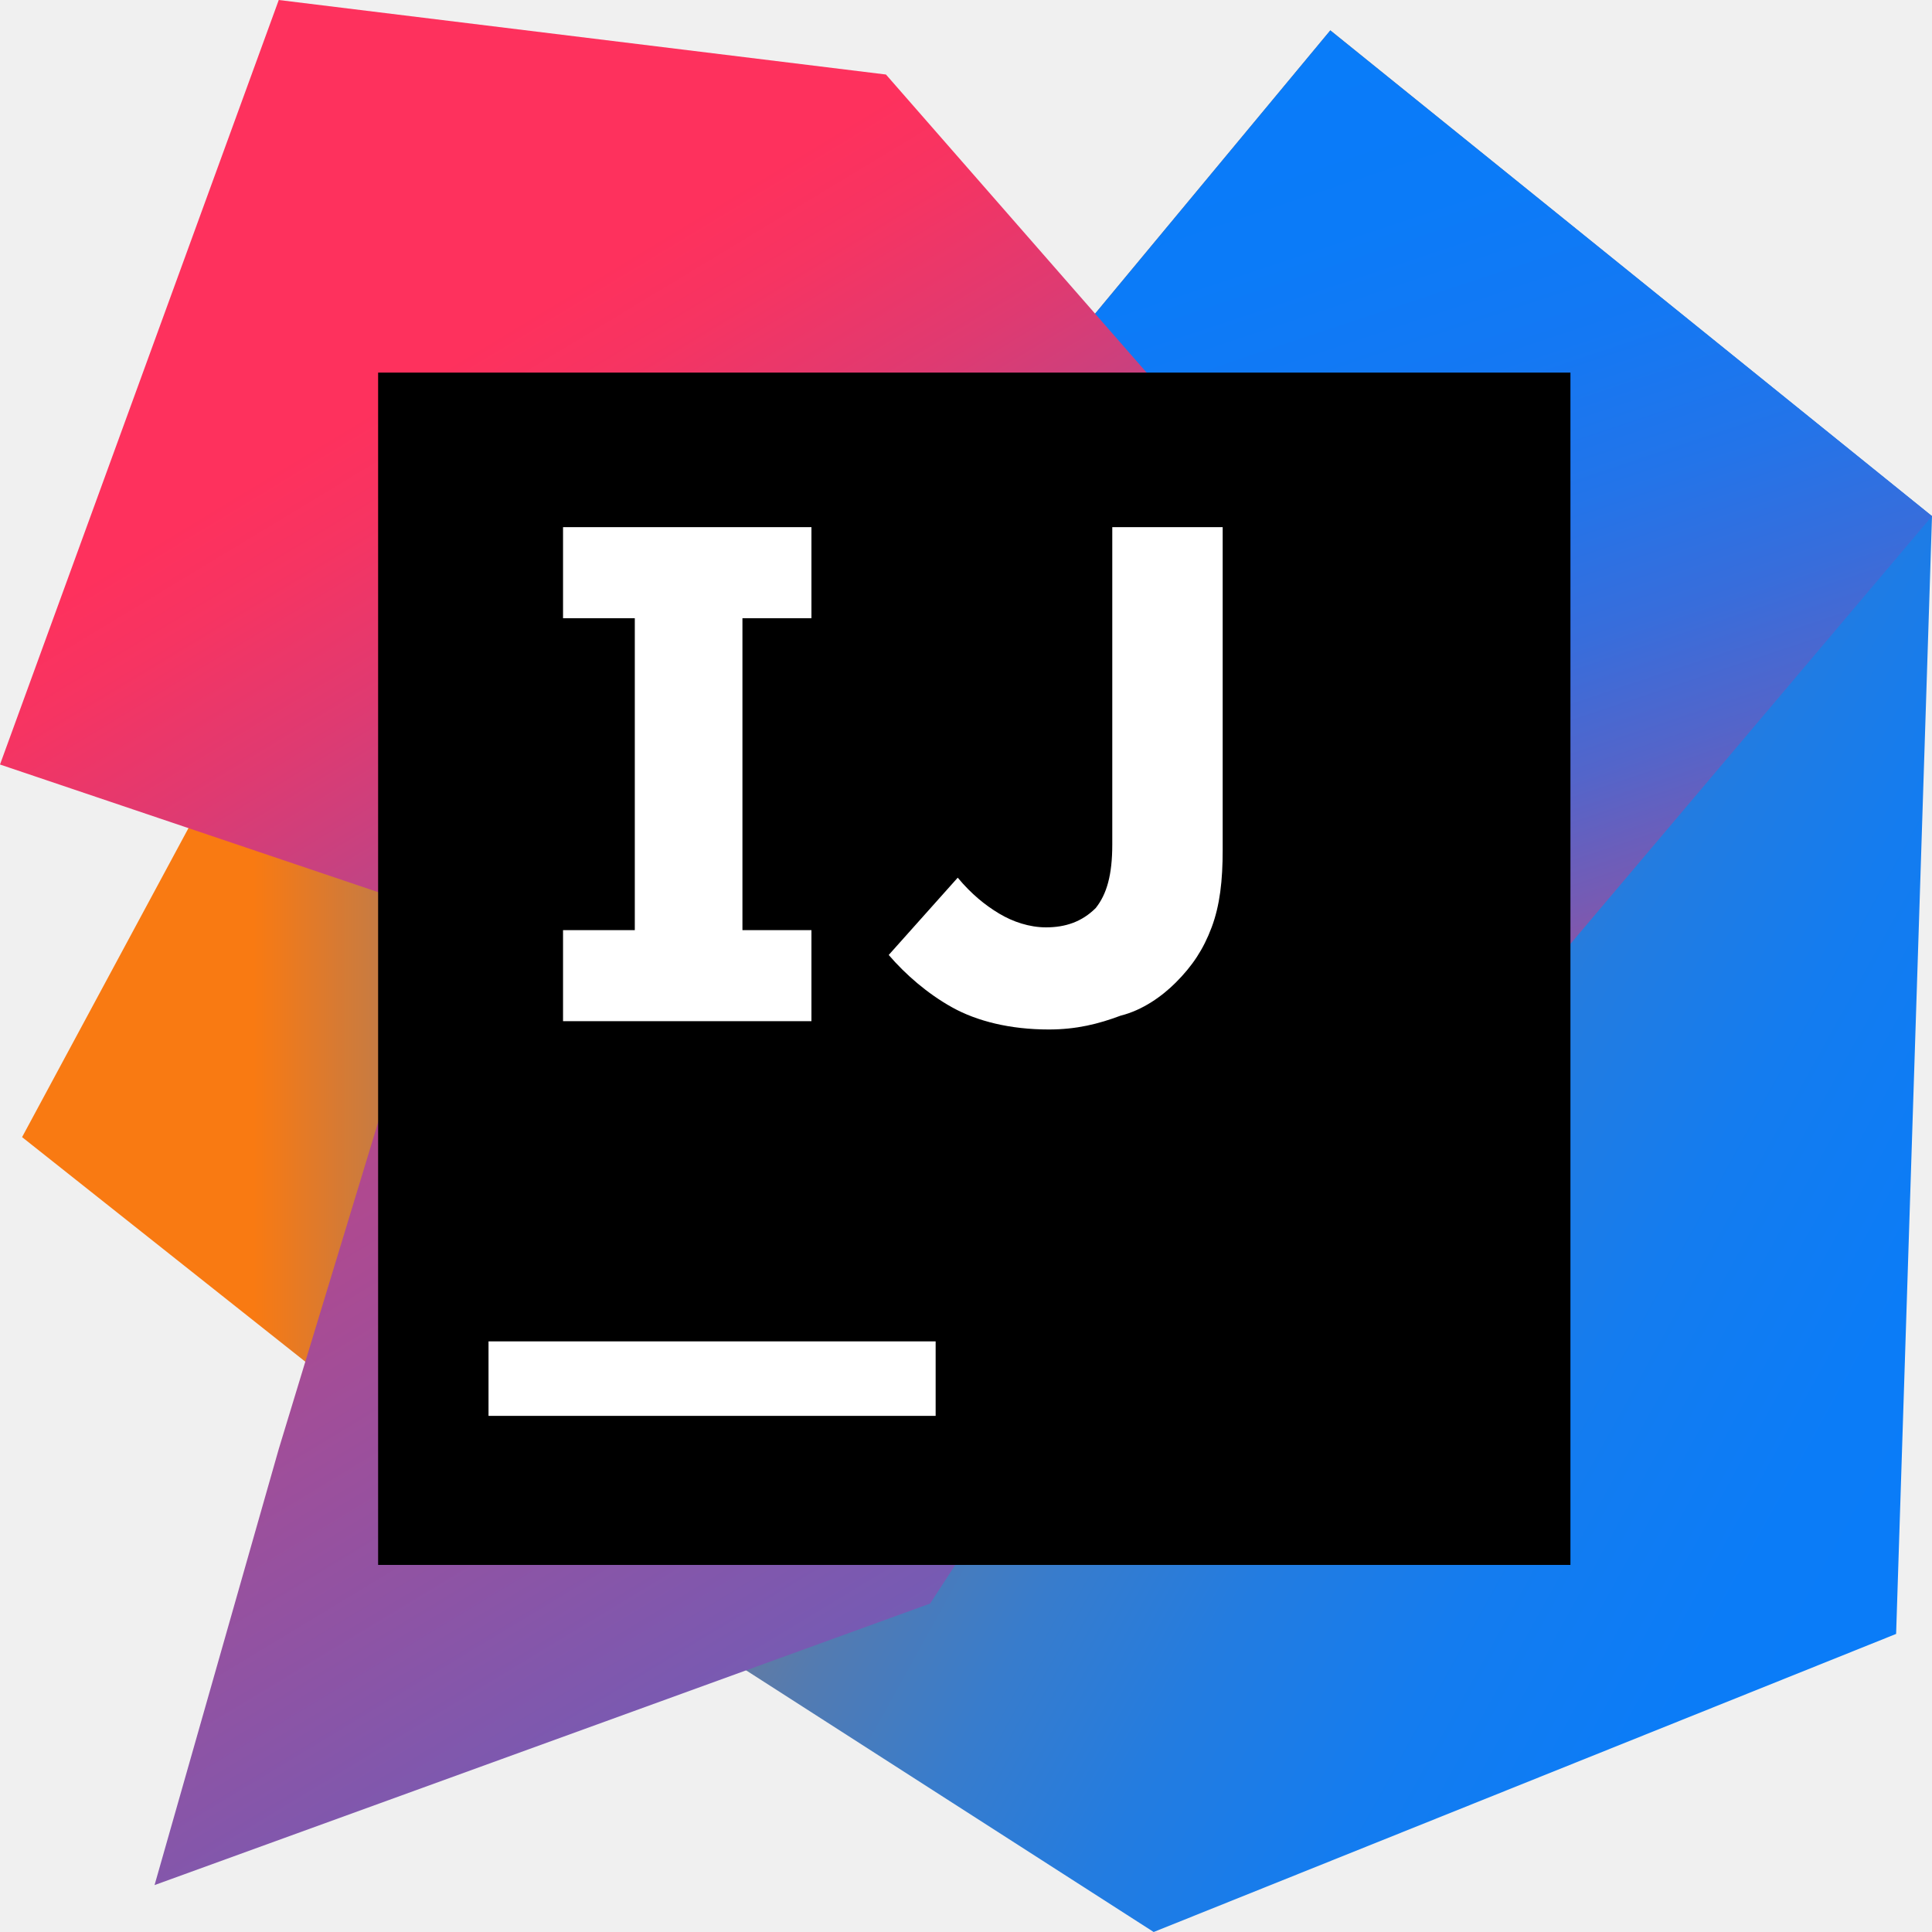
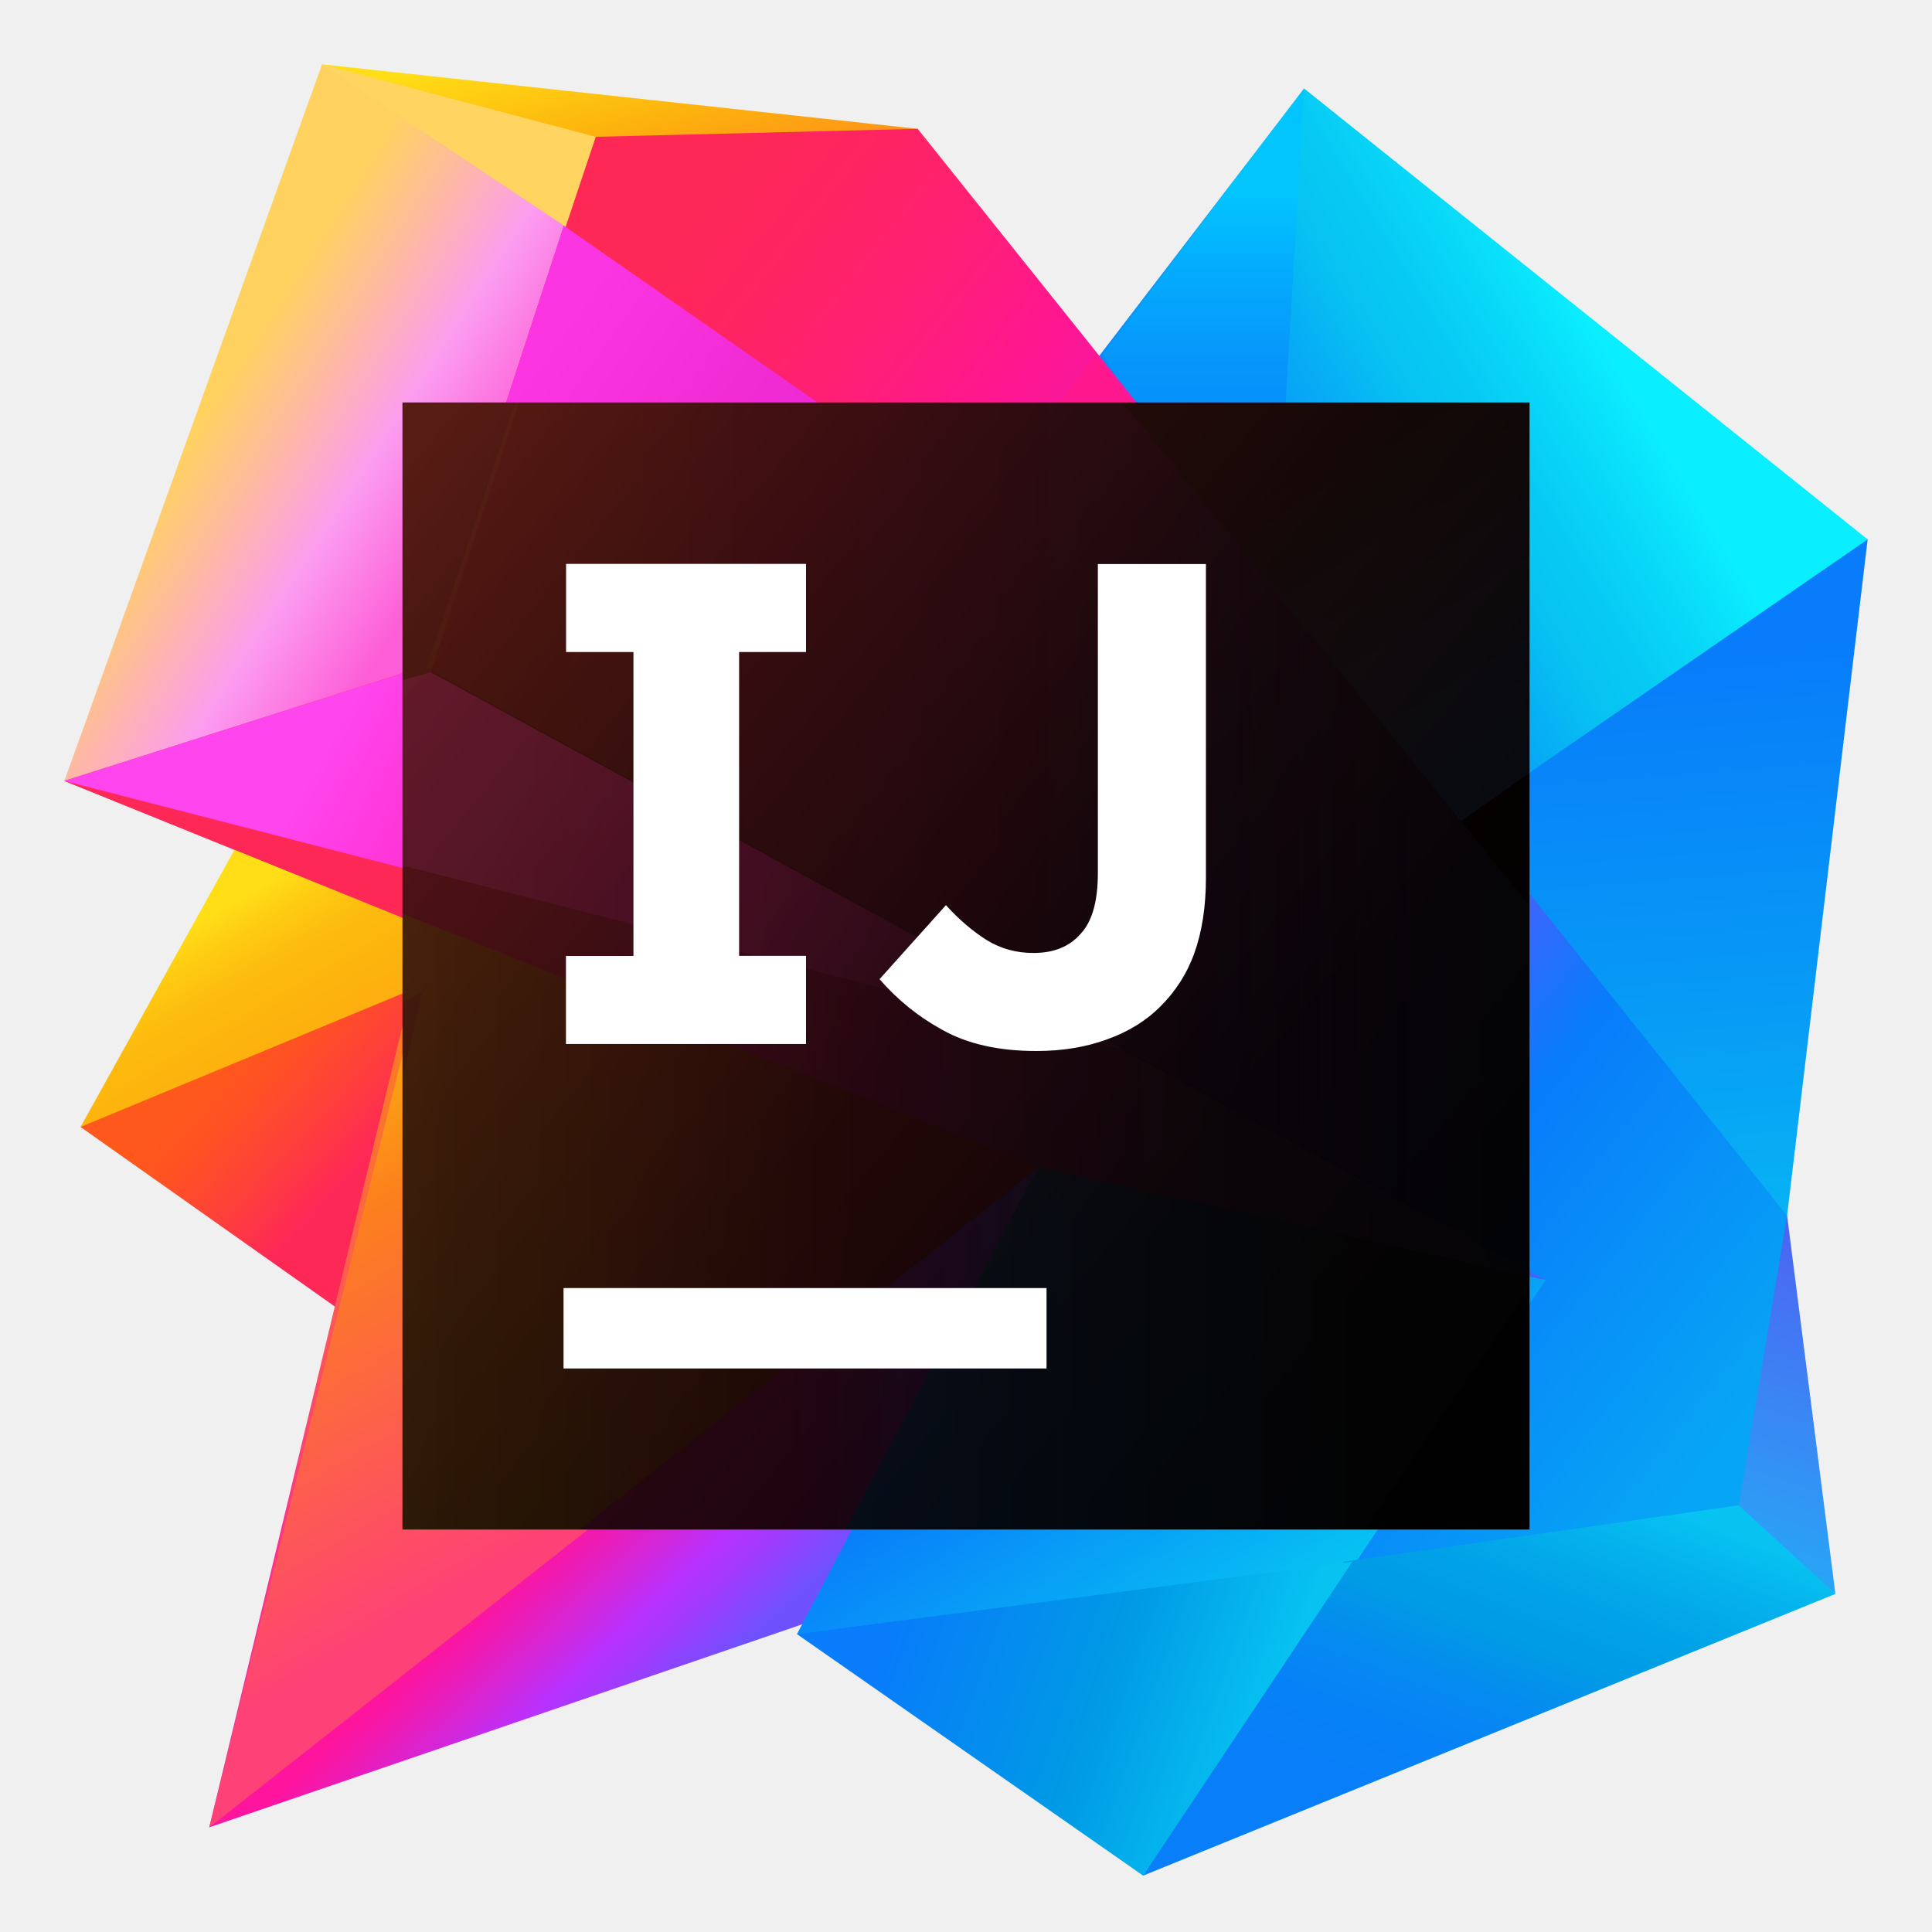
- <svg xmlns="http://www.w3.org/2000/svg" width="70" height="70" style="enable-background:new 0 0 70 70" xml:space="preserve">
-   <linearGradient id="a" gradientUnits="userSpaceOnUse" x1=".79" y1="40.089" x2="33.317" y2="40.089">
-     <stop offset=".258" style="stop-color:#f97a12" />
-     <stop offset=".459" style="stop-color:#b07b58" />
-     <stop offset=".724" style="stop-color:#577bae" />
-     <stop offset=".91" style="stop-color:#1e7ce5" />
-     <stop offset="1" style="stop-color:#087cfa" />
-   </linearGradient>
-   <path style="fill:url(#a)" d="M17.7 54.6.8 41.2l8.4-15.6L33.3 35z" />
-   <linearGradient id="b" gradientUnits="userSpaceOnUse" x1="25.767" y1="24.88" x2="79.424" y2="54.57">
-     <stop offset="0" style="stop-color:#f97a12" />
-     <stop offset=".072" style="stop-color:#cb7a3e" />
-     <stop offset=".154" style="stop-color:#9e7b6a" />
-     <stop offset=".242" style="stop-color:#757b91" />
-     <stop offset=".334" style="stop-color:#537bb1" />
-     <stop offset=".432" style="stop-color:#387ccc" />
-     <stop offset=".538" style="stop-color:#237ce0" />
-     <stop offset=".655" style="stop-color:#147cef" />
-     <stop offset=".792" style="stop-color:#0b7cf7" />
-     <stop offset="1" style="stop-color:#087cfa" />
-   </linearGradient>
-   <path style="fill:url(#b)" d="m70 18.7-1.3 40.5L41.8 70 25.6 59.6 49.3 35 38.9 12.3l9.3-11.2z" />
-   <linearGradient id="c" gradientUnits="userSpaceOnUse" x1="63.228" y1="42.915" x2="48.29" y2="-1.719">
-     <stop offset="0" style="stop-color:#fe315d" />
-     <stop offset=".078" style="stop-color:#cb417e" />
-     <stop offset=".16" style="stop-color:#9e4e9b" />
-     <stop offset=".247" style="stop-color:#755bb4" />
-     <stop offset=".339" style="stop-color:#5365ca" />
-     <stop offset=".436" style="stop-color:#386ddb" />
-     <stop offset=".541" style="stop-color:#2374e9" />
-     <stop offset=".658" style="stop-color:#1478f3" />
-     <stop offset=".794" style="stop-color:#0b7bf8" />
-     <stop offset="1" style="stop-color:#087cfa" />
-   </linearGradient>
-   <path style="fill:url(#c)" d="M70 18.7 48.7 43.9l-9.8-31.6 9.3-11.2z" />
-   <linearGradient id="d" gradientUnits="userSpaceOnUse" x1="10.72" y1="16.473" x2="55.524" y2="90.58">
-     <stop offset="0" style="stop-color:#fe315d" />
-     <stop offset=".04" style="stop-color:#f63462" />
-     <stop offset=".104" style="stop-color:#df3a71" />
-     <stop offset=".167" style="stop-color:#c24383" />
-     <stop offset=".291" style="stop-color:#ad4a91" />
-     <stop offset=".55" style="stop-color:#755bb4" />
-     <stop offset=".917" style="stop-color:#1d76ed" />
-     <stop offset="1" style="stop-color:#087cfa" />
-   </linearGradient>
-   <path style="fill:url(#d)" d="M33.7 58.1 5.6 68.3l4.5-15.8L16 33.1 0 27.7 10.1 0l22 2.7 21.6 24.7z" />
-   <g>
-     <path style="fill:#000" d="M13.7 13.5h43.2v43.2H13.7z" />
-     <path style="fill:#fff" d="M17.7 48.6h16.2v2.7H17.7zM29.4 22.4v-3.3h-9v3.3H23v11.3h-2.6V37h9v-3.3h-2.5V22.4zM38 37.3c-1.4 0-2.6-.3-3.5-.8-.9-.5-1.7-1.2-2.3-1.9l2.5-2.8c.5.6 1 1 1.5 1.3.5.3 1.1.5 1.7.5.7 0 1.3-.2 1.8-.7.4-.5.6-1.2.6-2.3V19.1h4v11.7c0 1.1-.1 2-.4 2.8-.3.8-.7 1.4-1.3 2-.5.5-1.2 1-2 1.2-.8.3-1.6.5-2.6.5" />
+ <svg xmlns="http://www.w3.org/2000/svg" width="16" height="16" fill="none">
+   <path d="m15.467 4.467-.667 5.6-.4 2.4-4.933 3.066L3.333 10.8 10.8 3l4.667 1.467Z" fill="url(#a)" />
+   <path d="M9.467 14.267v.466H10l.133-.266-.666-.2Z" fill="url(#b)" />
+   <path d="m14 12.2.8-2.133.4 3.133-1.2-1Z" fill="url(#c)" />
+   <path d="m15.467 4.467-8.6 5.933-3.934.6L10.8.733l4.667 3.734Z" fill="url(#d)" />
+   <path d="M9.133 2.933 10.8.733l-.267 4.534-1.4-2.334Z" fill="url(#e)" />
+   <path d="m2.933 10.933-2.266-1.6L2.8 7.2l6.467 2.6-6.334 1.133Z" fill="url(#f)" />
+   <path d="m6.6 13.467-4.867 1.666 1.2-3.466 6-2.267 3.334 2L6.6 13.467Z" fill="url(#g)" />
+   <path d="M5.2 3.667 2.667.533l4.933.534.533 1.6-2.933 1Z" fill="url(#h)" />
+   <path d="m14.8 10.067-7.2-9-2.667.066-1.466 4.334L12.8 10.6l-1.6 2.333 3.2-.466.4-2.4Z" fill="url(#i)" />
+   <path d="m3.4 5.733-1.667-.066.934-5.134 2.266.6-1.533 4.6Z" fill="#FFD460" />
+   <path d="m12.8 10.6-4.2-.867L.533 6.467l2.934-.934L12.8 10.6Z" fill="url(#j)" />
+   <path d="m4.667 1.867-1.2 3.666 5.866 3.2h.134l2.466-1.8-7.266-5.066Z" fill="url(#k)" />
+   <path d="M2.667.533.533 6.467l2.734-.734.2-.2 1.2-3.666-2-1.334Z" fill="url(#l)" />
+   <path d="m1.733 15.133 1.8-7.466L8.6 9.733l-6.867 5.4Z" fill="url(#m)" />
+   <path d="M8.6 9.733 5.8 7.267 2 6.933l-1.333 2.4L3.4 8.2h.067l-1.734 6.933 6.867-5.4Z" fill="url(#n)" />
+   <path d="m12.8 10.6-2.6 3.867-3.6-.934 2-3.8 4.2.867Z" fill="url(#o)" />
+   <path d="m12.8 10.6-4.2-.867L.533 6.467l2.934-.934L12.8 10.6Z" fill="url(#p)" />
+   <path d="m3.467 5.533-2.934.934 8.8 2.266-5.866-3.2Z" fill="url(#q)" />
+   <path d="m14.4 12.467-3.267.466-1.666 2.6L15.2 13.2l-.8-.733Z" fill="url(#r)" />
+   <path d="m9.467 15.533 1.733-2.6-4.6.6 2.867 2Z" fill="url(#s)" />
+   <path d="m6.067 6.933 3.266 1.8 2.8-1.933-3.066-3.867-3 4Z" fill="url(#t)" />
+   <path d="M11.933 6.933 8.067 4.267l-2 2.666 3.266 1.8L11.8 7.067l.133-.134Z" fill="url(#u)" />
+   <path d="M12.667 3.333H3.333v9.334h9.334V3.333Z" fill="url(#v)" />
+   <g opacity=".3">
+     <g opacity=".3">
+       <path opacity=".3" d="m12.5 12.667.167-.034v-1.966l-1.367 2h1.2Z" fill="#231F20" />
+       <path opacity=".3" d="M9.3 3.333H4.267l-.734 2.2 8.734 4.767-8.7-4.733-.234.066v1.934l5.267 2.1 4.067.9V7.5L9.3 3.333Z" fill="url(#w)" />
+       <path opacity=".3" d="m4.267 3.333-.734 2.2 9.134 5V7.5L9.3 3.333H4.267Z" fill="url(#x)" />
+       <path opacity=".3" d="M3.333 3.333v2.434l.234-.2.733-2.234h-.967Z" fill="#F9ED32" />
+     </g>
+     <path opacity=".3" d="M3.333 5.633v1.934l5.267 2.1 4.067.9v-.034l-9.1-4.966-.234.066Z" fill="url(#y)" />
+     <path opacity=".3" d="m3.333 7.167 6 1.533-5.766-3.133-.234.066v1.534Z" fill="url(#z)" />
+     <path opacity=".3" d="m7 12.667 1.6-3-3.8 3H7Z" fill="url(#A)" />
+     <path opacity=".3" d="M3.333 8.933 3.5 8.2l-.033.033-.134.067v.633Z" fill="#F7941D" />
+     <path opacity=".3" d="m3.333 8.3.134-.067L3.5 8.2l-.167.733v3.734H4.8l3.8-3-5.267-2.1V8.3Z" fill="url(#B)" />
+     <path opacity=".3" d="M7 12.667h4.3l1.367-2v-.1l-4.067-.9-1.6 3Z" fill="url(#C)" />
+     <path opacity=".3" d="m12.1 6.8.567-.4V3.333H9.3L12.1 6.8Z" fill="url(#D)" />
  </g>
+   <path d="M8.667 10.667h-4v.666h4v-.666ZM6.675 5.4v-.73H4.688v.73h.558v2.517h-.559v.729h1.988v-.73h-.554V5.4h.554ZM8.583 8.704c-.312 0-.57-.058-.779-.175a1.878 1.878 0 0 1-.52-.42l.55-.613c.112.125.228.22.34.291.118.071.243.105.384.105.167 0 .296-.05.392-.159.096-.104.142-.27.142-.504V4.671h.895v2.6c0 .237-.033.446-.095.62-.063.176-.159.321-.28.442-.12.121-.27.213-.445.275-.171.063-.367.096-.584.096Z" fill="#fff" />
+   <defs>
+     <linearGradient id="a" x1="9.203" y1="4.998" x2="9.837" y2="12.907" gradientUnits="userSpaceOnUse">
+       <stop offset=".1" stop-color="#087CFA" />
+       <stop offset=".46" stop-color="#079AF6" />
+       <stop offset=".845" stop-color="#07C3F2" />
+     </linearGradient>
+     <linearGradient id="b" x1="9.825" y1="14.59" x2="9.949" y2="14.77" gradientUnits="userSpaceOnUse">
+       <stop offset=".286" stop-color="#087CFA" />
+       <stop offset="1" stop-color="#079AF6" />
+     </linearGradient>
+     <linearGradient id="c" x1="14.36" y1="13.508" x2="15.755" y2="9.304" gradientUnits="userSpaceOnUse">
+       <stop offset=".118" stop-color="#27A6F6" />
+       <stop offset=".242" stop-color="#2F99F5" />
+       <stop offset=".92" stop-color="#5753F2" />
+     </linearGradient>
+     <linearGradient id="d" x1="15.795" y1="1.356" x2="7.074" y2="6.629" gradientUnits="userSpaceOnUse">
+       <stop offset=".286" stop-color="#0AEFFF" />
+       <stop offset=".329" stop-color="#09DEFA" />
+       <stop offset=".397" stop-color="#07CAF4" />
+       <stop offset=".442" stop-color="#07C3F2" />
+       <stop offset=".501" stop-color="#07ACF5" />
+       <stop offset=".575" stop-color="#0897F7" />
+       <stop offset=".657" stop-color="#0888F9" />
+       <stop offset=".753" stop-color="#087FFA" />
+       <stop offset=".898" stop-color="#087CFA" />
+     </linearGradient>
+     <linearGradient id="e" x1="9.96" y1=".392" x2="9.96" y2="6.176" gradientUnits="userSpaceOnUse">
+       <stop offset=".207" stop-color="#02C5FE" />
+       <stop offset=".317" stop-color="#04ACFD" />
+       <stop offset=".444" stop-color="#0697FB" />
+       <stop offset=".585" stop-color="#0788FB" />
+       <stop offset=".75" stop-color="#087FFA" />
+       <stop offset="1" stop-color="#087CFA" />
+     </linearGradient>
+     <linearGradient id="f" x1="2.919" y1="7.669" x2="4.213" y2="8.88" gradientUnits="userSpaceOnUse">
+       <stop stop-color="#FF581C" />
+       <stop offset=".192" stop-color="#FF5124" />
+       <stop offset=".495" stop-color="#FE3F3B" />
+       <stop offset=".785" stop-color="#FE2857" />
+     </linearGradient>
+     <linearGradient id="g" x1="4.595" y1="10.713" x2="6.775" y2="13.061" gradientUnits="userSpaceOnUse">
+       <stop offset=".457" stop-color="#FF149D" />
+       <stop offset=".536" stop-color="#EF1AB2" />
+       <stop offset=".698" stop-color="#C82BE9" />
+       <stop offset=".757" stop-color="#B831FF" />
+       <stop offset=".839" stop-color="#A33AFE" />
+       <stop offset="1" stop-color="#6E51FD" />
+     </linearGradient>
+     <linearGradient id="h" x1="5.067" y1=".114" x2="5.762" y2="3.153" gradientUnits="userSpaceOnUse">
+       <stop offset=".028" stop-color="#FFDE17" />
+       <stop offset=".276" stop-color="#FDB60D" />
+       <stop offset=".594" stop-color="#FC801D" />
+       <stop offset=".653" stop-color="#FC7A25" />
+       <stop offset=".747" stop-color="#FD6A3C" />
+       <stop offset=".863" stop-color="#FE4F61" />
+       <stop offset=".976" stop-color="#FF318C" />
+     </linearGradient>
+     <linearGradient id="i" x1="4.567" y1="3.167" x2="15.052" y2="11.49" gradientUnits="userSpaceOnUse">
+       <stop stop-color="#FE2857" />
+       <stop offset=".056" stop-color="#FE255F" />
+       <stop offset=".144" stop-color="#FF1F76" />
+       <stop offset=".228" stop-color="#FF1692" />
+       <stop offset=".289" stop-color="#F11BA7" />
+       <stop offset=".414" stop-color="#CD29DE" />
+       <stop offset=".483" stop-color="#B831FF" />
+       <stop offset=".581" stop-color="#7A4CFD" />
+       <stop offset=".748" stop-color="#087CFA" />
+       <stop offset=".975" stop-color="#07A5F5" />
+     </linearGradient>
+     <linearGradient id="j" x1="1.652" y1="5.801" x2="12.048" y2="11.21" gradientUnits="userSpaceOnUse">
+       <stop offset=".246" stop-color="#FE2857" />
+       <stop offset=".292" stop-color="#FE265F" />
+       <stop offset=".364" stop-color="#FE1F76" />
+       <stop offset=".453" stop-color="#FF159B" />
+       <stop offset=".457" stop-color="#FF149D" />
+       <stop offset=".536" stop-color="#EF1AB2" />
+       <stop offset=".698" stop-color="#C82BE9" />
+       <stop offset=".757" stop-color="#B831FF" />
+       <stop offset=".811" stop-color="#A33AFE" />
+       <stop offset=".921" stop-color="#6C52FD" />
+       <stop offset="1" stop-color="#4164FC" />
+     </linearGradient>
+     <linearGradient id="k" x1="3.938" y1="3.559" x2="9.808" y2="7.751" gradientUnits="userSpaceOnUse">
+       <stop offset=".008" stop-color="#FC35E3" />
+       <stop offset=".216" stop-color="#F12CD5" />
+       <stop offset=".41" stop-color="#EB27CD" />
+       <stop offset=".498" stop-color="#DE2ADA" />
+       <stop offset=".778" stop-color="#B831FF" />
+       <stop offset="1" stop-color="#6D51FD" />
+     </linearGradient>
+     <linearGradient id="l" x1="1.552" y1="3.449" x2="3.578" y2="4.749" gradientUnits="userSpaceOnUse">
+       <stop offset=".043" stop-color="#FFD25F" />
+       <stop offset=".289" stop-color="#FEBC9B" />
+       <stop offset=".617" stop-color="#FC9CF0" />
+       <stop offset="1" stop-color="#FD5ED7" />
+     </linearGradient>
+     <linearGradient id="m" x1="-.109" y1="7.262" x2="9.273" y2="16.444" gradientUnits="userSpaceOnUse">
+       <stop offset=".023" stop-color="#FC801D" />
+       <stop offset=".247" stop-color="#FC7E20" />
+       <stop offset=".276" stop-color="#FC772A" />
+       <stop offset=".325" stop-color="#FD6444" />
+       <stop offset=".388" stop-color="#FE466E" />
+       <stop offset=".427" stop-color="#FF318C" />
+       <stop offset=".492" stop-color="#EA3896" />
+       <stop offset=".628" stop-color="#B248AE" />
+       <stop offset=".819" stop-color="#5A63D6" />
+       <stop offset=".986" stop-color="#087CFA" />
+     </linearGradient>
+     <linearGradient id="n" x1="2.191" y1="7.287" x2="5.152" y2="12.404" gradientUnits="userSpaceOnUse">
+       <stop offset=".004" stop-color="#FFDE17" />
+       <stop offset=".053" stop-color="#FECB12" />
+       <stop offset=".109" stop-color="#FDBB0E" />
+       <stop offset=".154" stop-color="#FDB60D" />
+       <stop offset=".235" stop-color="#FDAE0F" />
+       <stop offset=".357" stop-color="#FC9A15" />
+       <stop offset=".472" stop-color="#FC801D" />
+       <stop offset="1" stop-color="#FE4176" />
+     </linearGradient>
+     <linearGradient id="o" x1="8.358" y1="9.925" x2="11.095" y2="14.286" gradientUnits="userSpaceOnUse">
+       <stop offset=".021" stop-color="#B149AF" />
+       <stop offset=".083" stop-color="#9153BD" />
+       <stop offset=".219" stop-color="#3F6BE2" />
+       <stop offset=".304" stop-color="#087CFA" />
+       <stop offset=".794" stop-color="#07C3F2" />
+     </linearGradient>
+     <linearGradient id="p" x1="1.652" y1="5.801" x2="12.048" y2="11.21" gradientUnits="userSpaceOnUse">
+       <stop offset=".246" stop-color="#FE2857" />
+       <stop offset=".292" stop-color="#FE265F" />
+       <stop offset=".364" stop-color="#FE1F76" />
+       <stop offset=".453" stop-color="#FF159B" />
+       <stop offset=".457" stop-color="#FF149D" />
+       <stop offset=".536" stop-color="#EF1AB2" />
+       <stop offset=".698" stop-color="#C82BE9" />
+       <stop offset=".757" stop-color="#B831FF" />
+       <stop offset=".811" stop-color="#A33AFE" />
+       <stop offset=".921" stop-color="#6C52FD" />
+       <stop offset="1" stop-color="#4164FC" />
+     </linearGradient>
+     <linearGradient id="q" x1="2.605" y1="6.291" x2="7.401" y2="8.958" gradientUnits="userSpaceOnUse">
+       <stop offset=".006" stop-color="#FF45ED" />
+       <stop offset=".177" stop-color="#FF35D8" />
+       <stop offset=".335" stop-color="#FF24C0" />
+       <stop offset=".735" stop-color="#EA23CA" />
+       <stop offset="1" stop-color="#D923D1" />
+     </linearGradient>
+     <linearGradient id="r" x1="13.495" y1="11.339" x2="11.924" y2="15.418" gradientUnits="userSpaceOnUse">
+       <stop offset=".216" stop-color="#07C3F2" />
+       <stop offset=".324" stop-color="#04B1EC" />
+       <stop offset=".458" stop-color="#01A1E7" />
+       <stop offset=".561" stop-color="#009BE5" />
+       <stop offset=".575" stop-color="#0198E7" />
+       <stop offset=".678" stop-color="#058AF1" />
+       <stop offset=".799" stop-color="#0781F7" />
+       <stop offset=".983" stop-color="#087EF9" />
+     </linearGradient>
+     <linearGradient id="s" x1="6.927" y1="13.017" x2="10.524" y2="14.303" gradientUnits="userSpaceOnUse">
+       <stop offset=".153" stop-color="#087CFA" />
+       <stop offset=".634" stop-color="#009AE5" />
+       <stop offset="1" stop-color="#07C3F2" />
+     </linearGradient>
+     <linearGradient id="t" x1="9.832" y1="3.545" x2="8.714" y2="8.692" gradientUnits="userSpaceOnUse">
+       <stop stop-color="#FF188D" />
+       <stop offset=".319" stop-color="#D82EC8" />
+       <stop offset=".441" stop-color="#CC30CC" />
+       <stop offset=".663" stop-color="#AC35D7" />
+       <stop offset=".898" stop-color="#833CE5" />
+     </linearGradient>
+     <linearGradient id="u" x1="7.443" y1="4.759" x2="9.623" y2="7.833" gradientUnits="userSpaceOnUse">
+       <stop stop-color="#FF188D" />
+       <stop offset=".319" stop-color="#D82EC8" />
+       <stop offset=".441" stop-color="#CC30CC" />
+       <stop offset=".663" stop-color="#AC35D7" />
+       <stop offset=".898" stop-color="#833CE5" />
+     </linearGradient>
+     <linearGradient id="v" x1="3.189" y1="4.078" x2="12.744" y2="11.867" gradientUnits="userSpaceOnUse">
+       <stop stop-color="#521713" />
+       <stop offset=".08" stop-color="#451310" />
+       <stop offset=".299" stop-color="#270B09" />
+       <stop offset=".514" stop-color="#110504" />
+       <stop offset=".722" stop-color="#040101" />
+       <stop offset=".914" />
+     </linearGradient>
+     <linearGradient id="w" x1="3.333" y1="6.944" x2="12.667" y2="6.944" gradientUnits="userSpaceOnUse">
+       <stop offset=".246" stop-color="#FE2857" />
+       <stop offset=".292" stop-color="#FE265F" />
+       <stop offset=".364" stop-color="#FE1F76" />
+       <stop offset=".453" stop-color="#FF159B" />
+       <stop offset=".457" stop-color="#FF149D" />
+       <stop offset=".536" stop-color="#EF1AB2" />
+       <stop offset=".698" stop-color="#C82BE9" />
+       <stop offset=".757" stop-color="#B831FF" />
+       <stop offset=".811" stop-color="#A33AFE" />
+       <stop offset=".921" stop-color="#6C52FD" />
+       <stop offset="1" stop-color="#4164FC" />
+     </linearGradient>
+     <linearGradient id="x" x1="3.524" y1="6.934" x2="12.667" y2="6.934" gradientUnits="userSpaceOnUse">
+       <stop offset=".112" stop-color="#F7941D" />
+       <stop offset=".137" stop-color="#F88C25" />
+       <stop offset=".178" stop-color="#F9753A" />
+       <stop offset=".228" stop-color="#FB505D" />
+       <stop offset=".286" stop-color="#FF1C8C" />
+       <stop offset=".293" stop-color="#FF1692" />
+       <stop offset=".403" stop-color="#EA1A93" />
+       <stop offset=".468" stop-color="#DB1D93" />
+       <stop offset=".554" stop-color="#9F2895" />
+       <stop offset=".723" stop-color="#21409A" />
+       <stop offset=".867" stop-color="#222F5C" />
+       <stop offset="1" stop-color="#231F20" />
+     </linearGradient>
+     <linearGradient id="y" x1="3.333" y1="8.056" x2="12.667" y2="8.056" gradientUnits="userSpaceOnUse">
+       <stop offset=".088" stop-color="#FE2857" />
+       <stop offset=".128" stop-color="#FE265F" />
+       <stop offset=".192" stop-color="#FE1F76" />
+       <stop offset=".272" stop-color="#FF159B" />
+       <stop offset=".275" stop-color="#FF149D" />
+       <stop offset=".417" stop-color="#B21871" />
+       <stop offset=".543" stop-color="#741B4E" />
+       <stop offset=".649" stop-color="#481D35" />
+       <stop offset=".731" stop-color="#2D1E26" />
+       <stop offset=".779" stop-color="#231F20" />
+     </linearGradient>
+     <linearGradient id="z" x1="4.237" y1="6.772" x2="7.892" y2="8.805" gradientUnits="userSpaceOnUse">
+       <stop offset=".006" stop-color="#FF45ED" />
+       <stop offset=".177" stop-color="#FF35D8" />
+       <stop offset=".335" stop-color="#FF24C0" />
+       <stop offset=".451" stop-color="#EA24B0" />
+       <stop offset=".692" stop-color="#B22388" />
+       <stop offset="1" stop-color="#63214F" />
+     </linearGradient>
+     <linearGradient id="A" x1="4.799" y1="11.173" x2="8.602" y2="11.173" gradientUnits="userSpaceOnUse">
+       <stop offset=".457" stop-color="#FF149D" />
+       <stop offset=".536" stop-color="#EF1AB2" />
+       <stop offset=".698" stop-color="#C82BE9" />
+       <stop offset=".757" stop-color="#B831FF" />
+       <stop offset=".839" stop-color="#A33AFE" />
+       <stop offset="1" stop-color="#6E51FD" />
+     </linearGradient>
+     <linearGradient id="B" x1="3.333" y1="10.113" x2="8.602" y2="10.113" gradientUnits="userSpaceOnUse">
+       <stop offset=".004" stop-color="#FFDE17" />
+       <stop offset=".039" stop-color="#FECB12" />
+       <stop offset=".079" stop-color="#FDBB0E" />
+       <stop offset=".111" stop-color="#FDB60D" />
+       <stop offset=".167" stop-color="#FDAE0F" />
+       <stop offset=".252" stop-color="#FC9A15" />
+       <stop offset=".332" stop-color="#FC801D" />
+       <stop offset=".737" stop-color="#BE1E2D" />
+     </linearGradient>
+     <linearGradient id="C" x1="7.01" y1="11.173" x2="12.667" y2="11.173" gradientUnits="userSpaceOnUse">
+       <stop stop-color="#087CFA" />
+       <stop offset=".794" stop-color="#231F20" />
+     </linearGradient>
+     <linearGradient id="D" x1="16.475" y1="12.219" x2="10.528" y2="2.587" gradientUnits="userSpaceOnUse">
+       <stop offset=".349" stop-color="#3595F3" />
+       <stop offset=".402" stop-color="#3490EB" />
+       <stop offset=".486" stop-color="#3284D4" />
+       <stop offset=".592" stop-color="#2F6FAE" />
+       <stop offset=".714" stop-color="#2B527B" />
+       <stop offset=".848" stop-color="#252D39" />
+       <stop offset=".895" stop-color="#231F20" />
+     </linearGradient>
+   </defs>
</svg>
